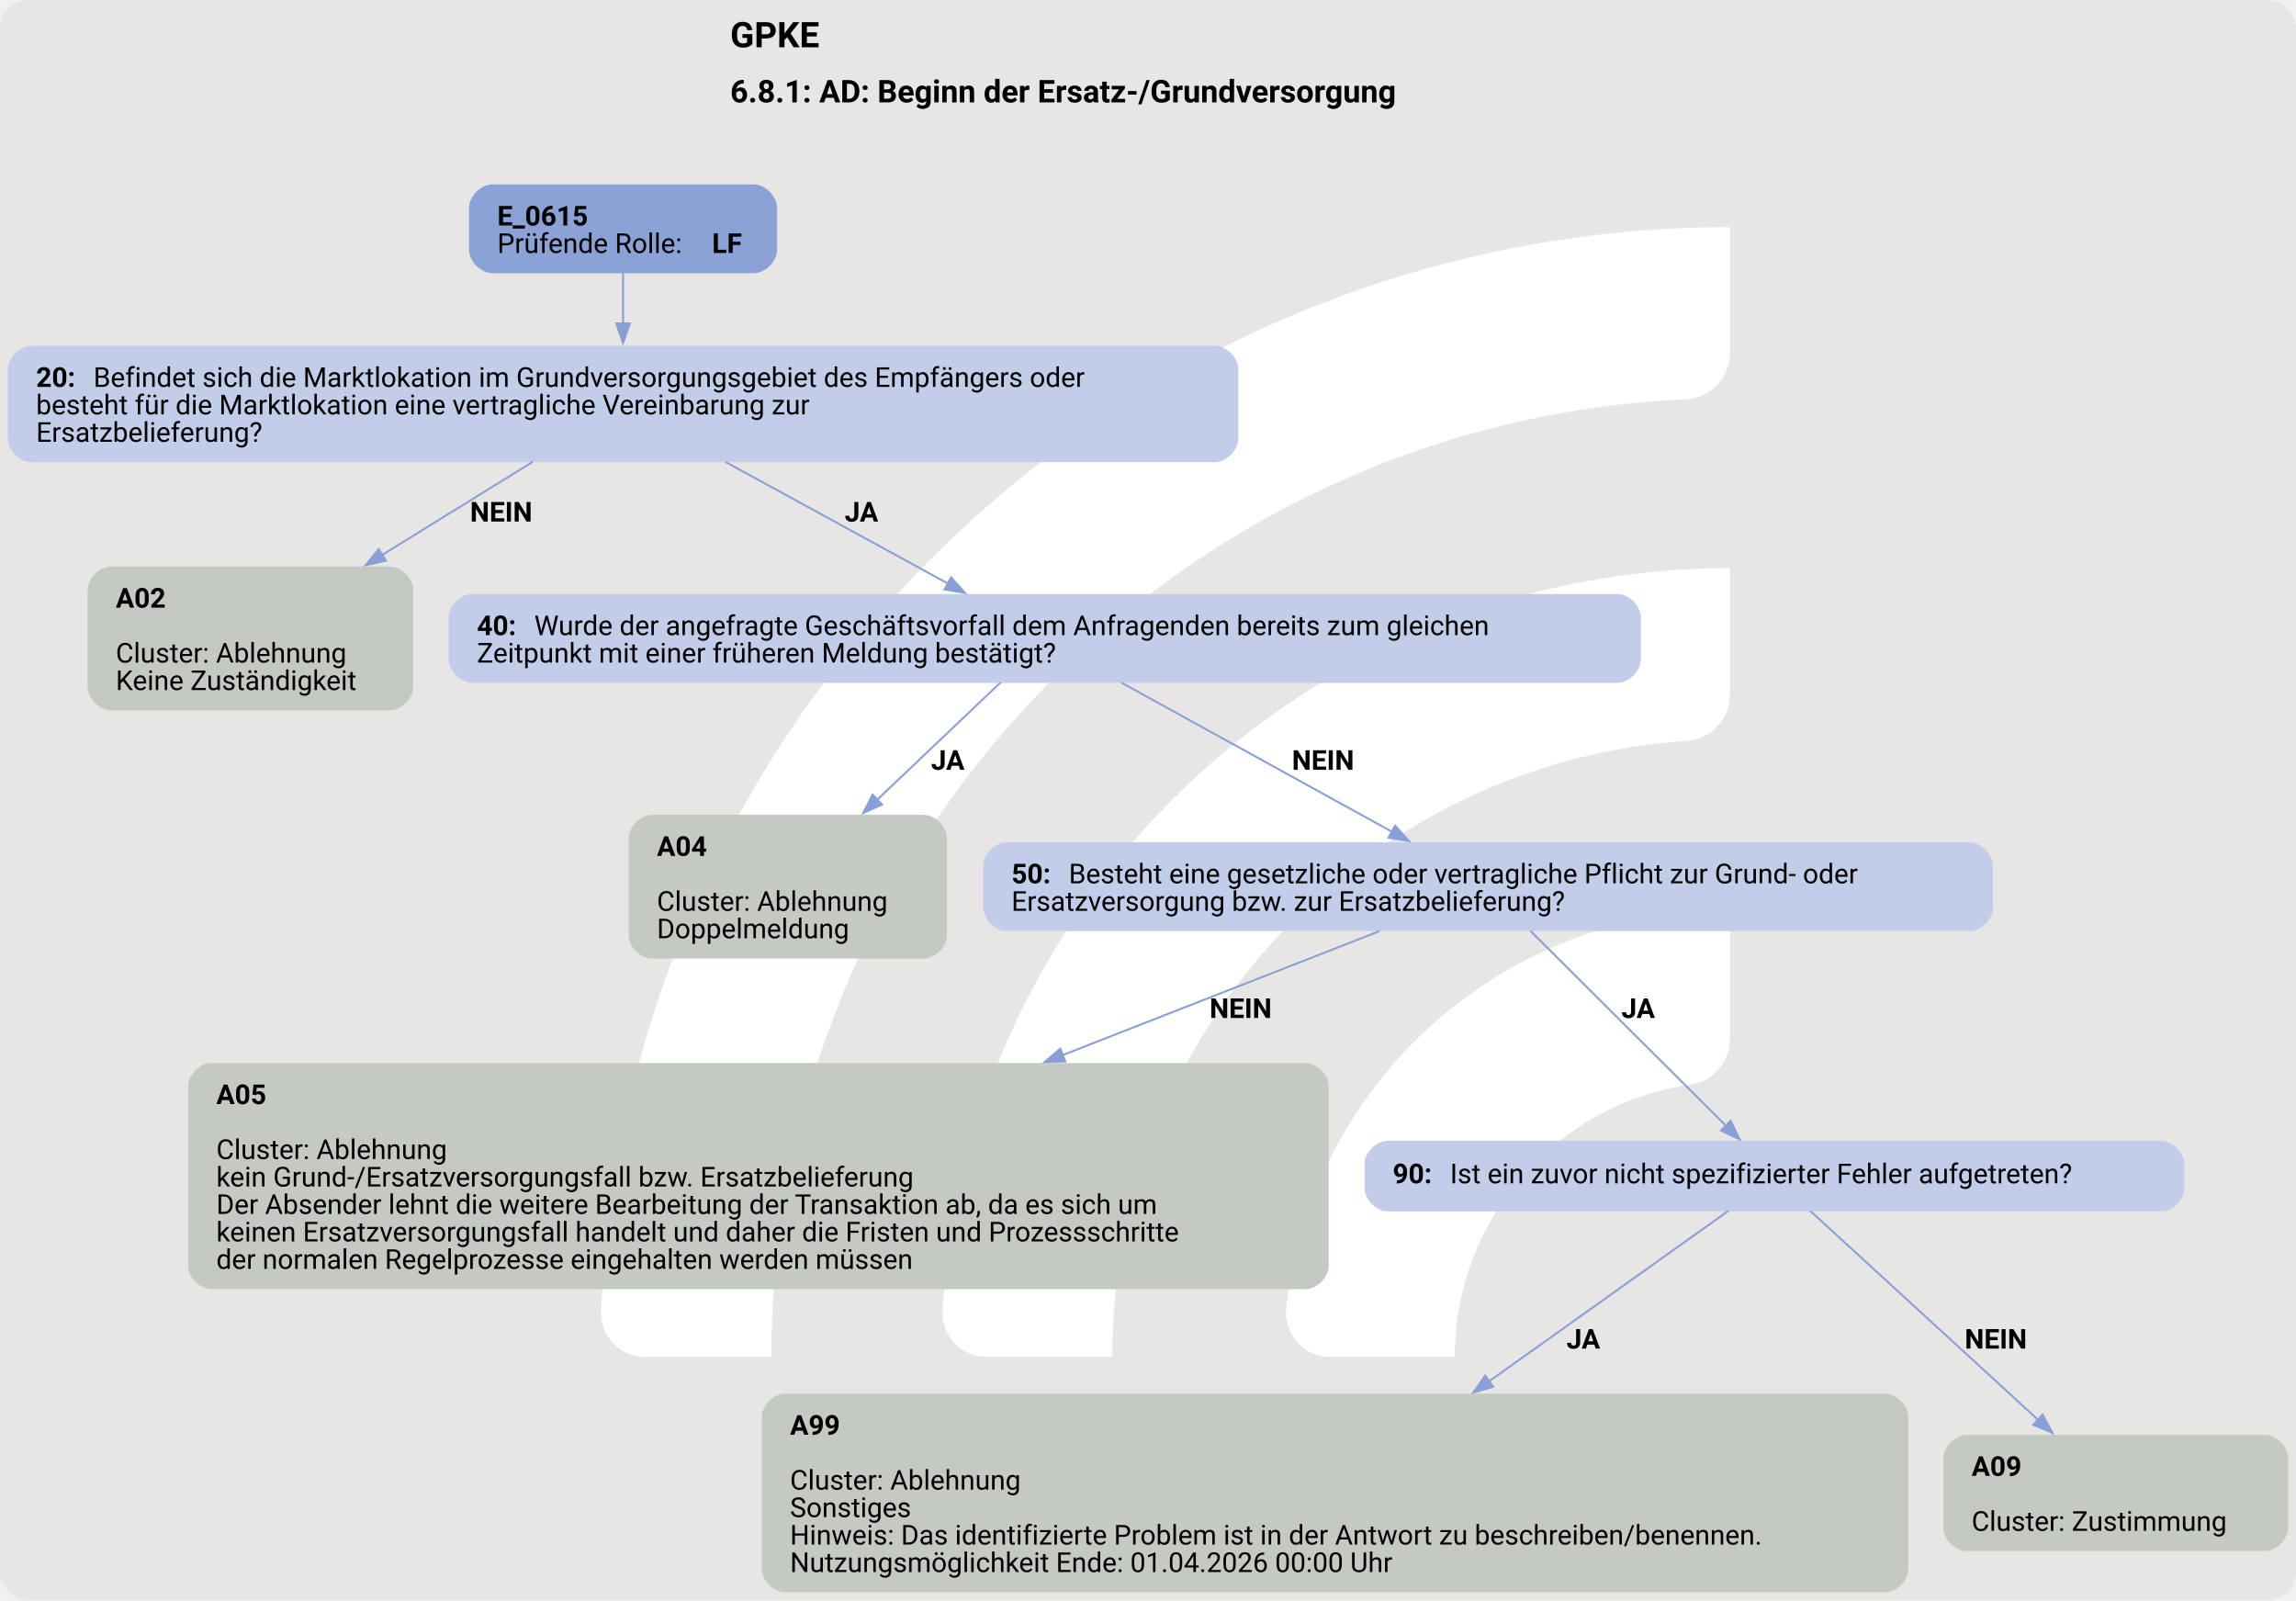
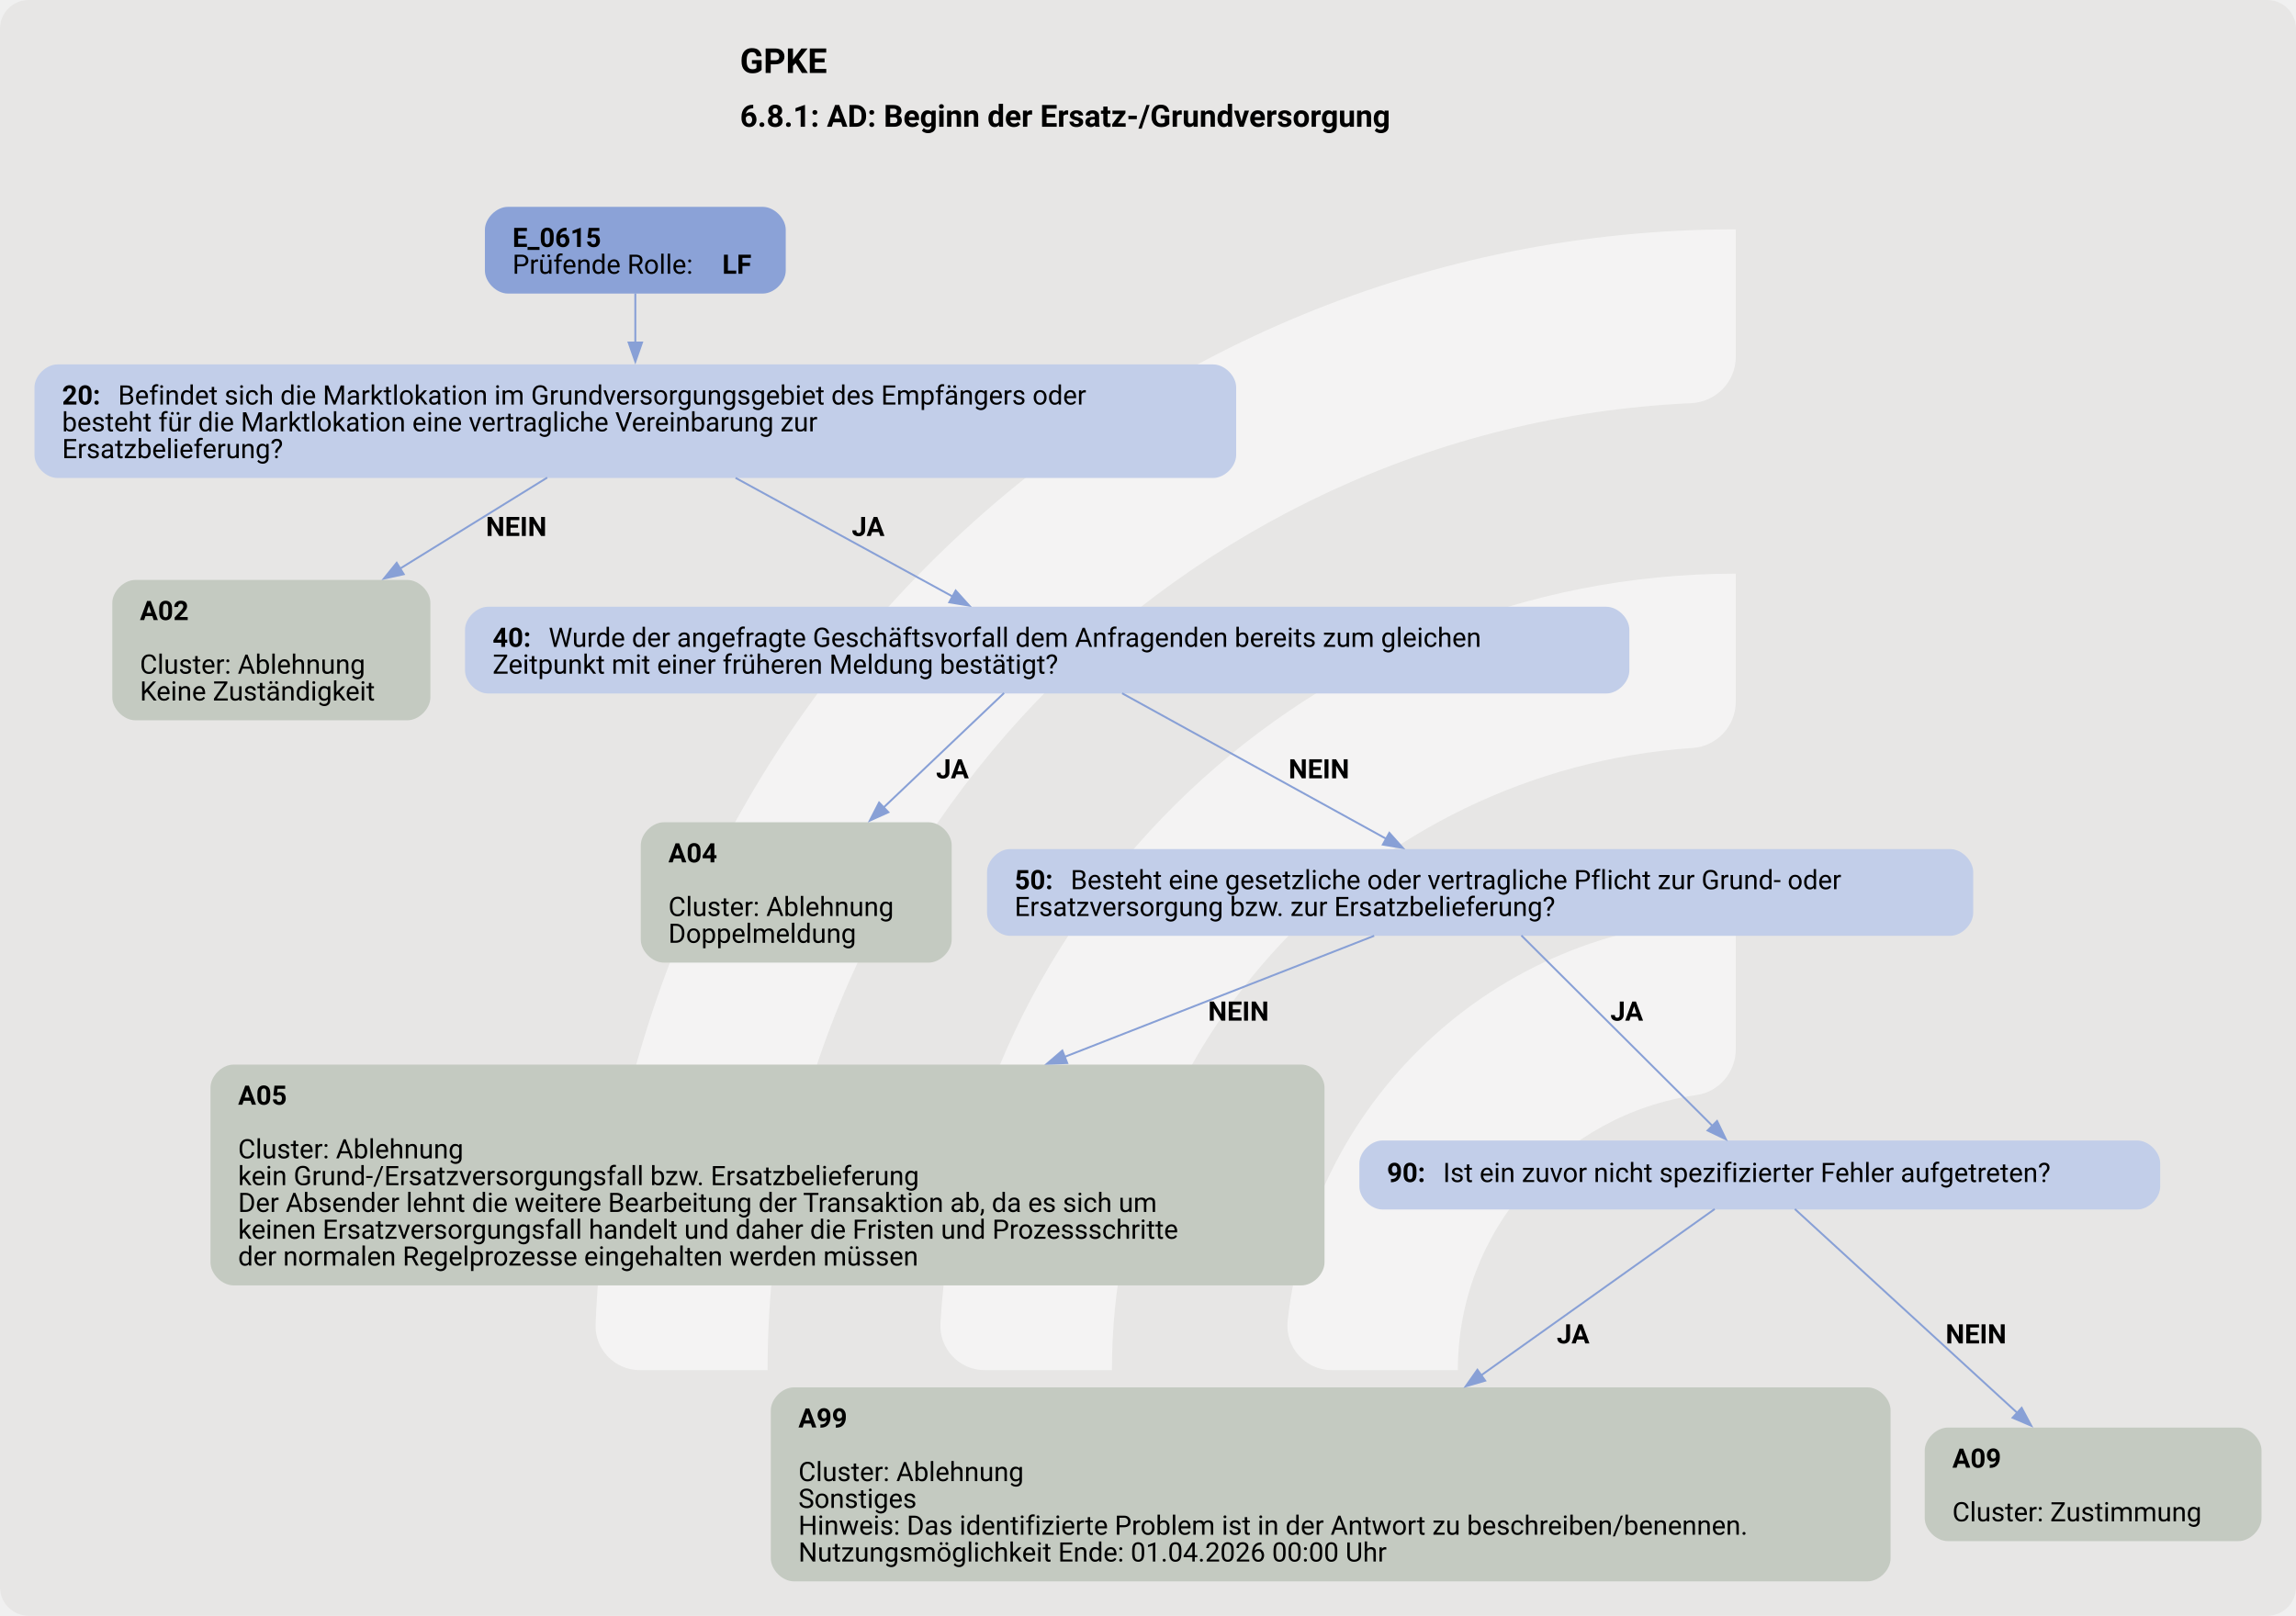
- <svg xmlns="http://www.w3.org/2000/svg" version="1.1" width="1561.333px" viewBox="0 0 1561.333 1088.0" height="1088.0px">
+ <svg xmlns="http://www.w3.org/2000/svg" version="1.1" width="1598.667px" viewBox="0 0 1598.667 1125.333" height="1125.333px">
  <g>
-     <svg version="1.1" width="1561.333px" viewBox="0 0 1561.333 1088.0" height="1088.0px">
-       <rect fill="#e7e6e5" x="0" y="0" width="1561.333" height="1088.0" rx="20" ry="20" />
+     <svg version="1.1" width="1598.667px" viewBox="0 0 1598.667 1125.333" height="1125.333px">
+       <rect fill="#e7e6e5" x="0" y="0" width="1598.667" height="1125.333" rx="20" ry="20" />
      <g>
-         <g transform="translate(336.9796, 108.8) scale(1 1) translate(0, 0) scale(1.531963 1.531963) ">
+         <g transform="translate(340.4217, 112.5333) scale(1 1) translate(0, 0) scale(1.58453 1.58453) ">
          <defs>
-             <style>.cls-1{fill:#fff;}</style>
+             <style>.cls-1{fill:#ffffff88;}</style>
          </defs>
          <path class="cls-1" d="M122.44,531.2h-56.1c-11,0-19.9-9.12-19.46-20.11C57.47,243.89,278.15,29.78,547.91,29.78v56.02c0,10.98-8.69,19.89-19.66,20.39-225.51,10.31-405.8,197-405.8,425Z" />
          <path class="cls-1" d="M273.78,531.2h-55.93c-11.23,0-20.09-9.48-19.43-20.69,10.74-183.44,163.39-329.39,349.48-329.39v56.26c0,10.71-8.27,19.62-18.96,20.35-142.35,9.77-255.17,128.69-255.17,273.46Z" />
          <path class="cls-1" d="M425.77,531.2h-55.45c-11.65,0-20.6-10.17-19.33-21.75,10.87-99.03,95.03-176.34,196.92-176.34v57.01c0,10.05-7.28,18.75-17.23,20.16-59.22,8.4-104.91,59.42-104.91,120.92Z" />
        </g>
-         <svg width="1171pt" height="816pt" viewBox="0.00 0.00 1170.55 815.68">
-           <g id="graph0" class="graph" transform="scale(1 1) rotate(0) translate(4 811.68)">
+         <svg width="1199pt" height="844pt" viewBox="0.00 0.00 1198.55 843.68">
+           <g id="graph0" class="graph" transform="scale(1 1) rotate(0) translate(18 825.68)">
            <text text-anchor="start" x="368.28" y="-787.58" font-family="Roboto, sans-serif" font-weight="bold" font-size="18.00">GPKE</text>
            <text text-anchor="start" x="368.28" y="-759.48" font-family="Roboto, sans-serif" font-weight="bold" font-size="16.00">6.8.1: AD: Beginn der Ersatz-/Grundversorgung</text>
            <g id="node1" class="node">
              <path fill="#8ba2d7" stroke="black" stroke-width="0" d="M380.17,-717.68C380.17,-717.68 247.12,-717.68 247.12,-717.68 241.12,-717.68 235.12,-711.68 235.12,-705.68 235.12,-705.68 235.12,-684.4 235.12,-684.4 235.12,-678.4 241.12,-672.4 247.12,-672.4 247.12,-672.4 380.17,-672.4 380.17,-672.4 386.17,-672.4 392.17,-678.4 392.17,-684.4 392.17,-684.4 392.17,-705.68 392.17,-705.68 392.17,-711.68 386.17,-717.68 380.17,-717.68" />
              <text text-anchor="start" x="249.52" y="-696.74" font-family="Roboto, sans-serif" font-weight="bold" font-size="14.00">E_0615</text>
              <text text-anchor="start" x="249.52" y="-682.74" font-family="Roboto, sans-serif" font-size="14.00">Prüfende Rolle: </text>
              <text text-anchor="start" x="359.02" y="-682.74" font-family="Roboto, sans-serif" font-weight="bold" font-size="14.00">LF</text>
            </g>
            <g id="node2" class="node">
              <path fill="#c2cee9" stroke="black" stroke-width="0" d="M615.3,-635.4C615.3,-635.4 12,-635.4 12,-635.4 6,-635.4 0,-629.4 0,-623.4 0,-623.4 0,-588.12 0,-588.12 0,-582.12 6,-576.12 12,-576.12 12,-576.12 615.3,-576.12 615.3,-576.12 621.3,-576.12 627.3,-582.12 627.3,-588.12 627.3,-588.12 627.3,-623.4 627.3,-623.4 627.3,-629.4 621.3,-635.4 615.3,-635.4" />
              <text text-anchor="start" x="14.4" y="-614.46" font-family="Roboto, sans-serif" font-weight="bold" font-size="14.00">20: </text>
              <text text-anchor="start" x="43.65" y="-614.46" font-family="Roboto, sans-serif" font-size="14.00">Befindet sich die Marktlokation im Grundversorgungsgebiet des Empfängers oder</text>
              <text text-anchor="start" x="14.4" y="-600.46" font-family="Roboto, sans-serif" font-size="14.00">besteht für die Marktlokation eine vertragliche Vereinbarung zur</text>
              <text text-anchor="start" x="14.4" y="-586.46" font-family="Roboto, sans-serif" font-size="14.00">Ersatzbelieferung?</text>
            </g>
            <g id="edge1" class="edge">
              <path fill="none" stroke="#88a0d6" d="M313.65,-672.47C313.65,-664.67 313.65,-655.61 313.65,-646.74" />
              <polygon fill="#88a0d6" stroke="#88a0d6" points="317.15,-646.85 313.65,-636.85 310.15,-646.85 317.15,-646.85" />
            </g>
            <g id="node3" class="node">
              <path fill="#c4cac1" stroke="black" stroke-width="0" d="M194.67,-522.87C194.67,-522.87 52.62,-522.87 52.62,-522.87 46.62,-522.87 40.62,-516.87 40.62,-510.87 40.62,-510.87 40.62,-461.59 40.62,-461.59 40.62,-455.59 46.62,-449.59 52.62,-449.59 52.62,-449.59 194.67,-449.59 194.67,-449.59 200.67,-449.59 206.67,-455.59 206.67,-461.59 206.67,-461.59 206.67,-510.87 206.67,-510.87 206.67,-516.87 200.67,-522.87 194.67,-522.87" />
              <text text-anchor="start" x="55.02" y="-501.93" font-family="Roboto, sans-serif" font-weight="bold" font-size="14.00">A02</text>
              <text text-anchor="start" x="55.02" y="-473.93" font-family="Roboto, sans-serif" font-size="14.00">Cluster: Ablehnung</text>
              <text text-anchor="start" x="55.02" y="-459.93" font-family="Roboto, sans-serif" font-size="14.00">Keine Zuständigkeit</text>
            </g>
            <g id="edge2" class="edge">
              <path fill="none" stroke="#88a0d6" d="M267.66,-576.31C244.58,-562.03 216.18,-544.47 190.72,-528.72" />
              <polygon fill="#88a0d6" stroke="#88a0d6" points="192.76,-525.86 182.41,-523.58 189.08,-531.82 192.76,-525.86" />
              <text text-anchor="start" x="235.65" y="-545.82" font-family="Roboto, sans-serif" font-weight="bold" font-size="14.00">NEIN</text>
            </g>
            <g id="node4" class="node">
              <path fill="#c2cee9" stroke="black" stroke-width="0" d="M820.55,-508.87C820.55,-508.87 236.75,-508.87 236.75,-508.87 230.75,-508.87 224.75,-502.87 224.75,-496.87 224.75,-496.87 224.75,-475.59 224.75,-475.59 224.75,-469.59 230.75,-463.59 236.75,-463.59 236.75,-463.59 820.55,-463.59 820.55,-463.59 826.55,-463.59 832.55,-469.59 832.55,-475.59 832.55,-475.59 832.55,-496.87 832.55,-496.87 832.55,-502.87 826.55,-508.87 820.55,-508.87" />
              <text text-anchor="start" x="239.15" y="-487.93" font-family="Roboto, sans-serif" font-weight="bold" font-size="14.00">40: </text>
              <text text-anchor="start" x="268.4" y="-487.93" font-family="Roboto, sans-serif" font-size="14.00">Wurde der angefragte Geschäftsvorfall dem Anfragenden bereits zum gleichen</text>
              <text text-anchor="start" x="239.15" y="-473.93" font-family="Roboto, sans-serif" font-size="14.00">Zeitpunkt mit einer früheren Meldung bestätigt?</text>
            </g>
            <g id="edge3" class="edge">
              <path fill="none" stroke="#88a0d6" d="M365.97,-576.16C400.59,-557.24 445.68,-532.59 479.61,-514.04" />
              <polygon fill="#88a0d6" stroke="#88a0d6" points="480.88,-517.33 487.98,-509.46 477.53,-511.19 480.88,-517.33" />
              <text text-anchor="start" x="426.65" y="-545.82" font-family="Roboto, sans-serif" font-weight="bold" font-size="14.00">JA</text>
            </g>
            <g id="node5" class="node">
              <path fill="#c4cac1" stroke="black" stroke-width="0" d="M466.8,-396.34C466.8,-396.34 328.5,-396.34 328.5,-396.34 322.5,-396.34 316.5,-390.34 316.5,-384.34 316.5,-384.34 316.5,-335.06 316.5,-335.06 316.5,-329.06 322.5,-323.06 328.5,-323.06 328.5,-323.06 466.8,-323.06 466.8,-323.06 472.8,-323.06 478.8,-329.06 478.8,-335.06 478.8,-335.06 478.8,-384.34 478.8,-384.34 478.8,-390.34 472.8,-396.34 466.8,-396.34" />
              <text text-anchor="start" x="330.9" y="-375.4" font-family="Roboto, sans-serif" font-weight="bold" font-size="14.00">A04</text>
              <text text-anchor="start" x="330.9" y="-347.4" font-family="Roboto, sans-serif" font-size="14.00">Cluster: Ablehnung</text>
              <text text-anchor="start" x="330.9" y="-333.4" font-family="Roboto, sans-serif" font-size="14.00">Doppelmeldung</text>
            </g>
            <g id="edge4" class="edge">
              <path fill="none" stroke="#88a0d6" d="M506.13,-463.82C488.89,-447.43 464.53,-424.28 443.26,-404.06" />
              <polygon fill="#88a0d6" stroke="#88a0d6" points="445.74,-401.58 436.08,-397.23 440.91,-406.65 445.74,-401.58" />
              <text text-anchor="start" x="470.65" y="-419.29" font-family="Roboto, sans-serif" font-weight="bold" font-size="14.00">JA</text>
            </g>
            <g id="node6" class="node">
              <path fill="#c2cee9" stroke="black" stroke-width="0" d="M1000.05,-382.34C1000.05,-382.34 509.25,-382.34 509.25,-382.34 503.25,-382.34 497.25,-376.34 497.25,-370.34 497.25,-370.34 497.25,-349.06 497.25,-349.06 497.25,-343.06 503.25,-337.06 509.25,-337.06 509.25,-337.06 1000.05,-337.06 1000.05,-337.06 1006.05,-337.06 1012.05,-343.06 1012.05,-349.06 1012.05,-349.06 1012.05,-370.34 1012.05,-370.34 1012.05,-376.34 1006.05,-382.34 1000.05,-382.34" />
              <text text-anchor="start" x="511.65" y="-361.4" font-family="Roboto, sans-serif" font-weight="bold" font-size="14.00">50: </text>
              <text text-anchor="start" x="540.9" y="-361.4" font-family="Roboto, sans-serif" font-size="14.00">Besteht eine gesetzliche oder vertragliche Pflicht zur Grund- oder</text>
              <text text-anchor="start" x="511.65" y="-347.4" font-family="Roboto, sans-serif" font-size="14.00">Ersatzversorgung bzw. zur Ersatzbelieferung?</text>
            </g>
            <g id="edge5" class="edge">
              <path fill="none" stroke="#88a0d6" d="M567.76,-463.68C606.04,-442.59 664.47,-410.39 705.79,-387.62" />
              <polygon fill="#88a0d6" stroke="#88a0d6" points="707.25,-390.82 714.32,-382.92 703.87,-384.68 707.25,-390.82" />
              <text text-anchor="start" x="654.65" y="-419.29" font-family="Roboto, sans-serif" font-weight="bold" font-size="14.00">NEIN</text>
            </g>
            <g id="node7" class="node">
              <path fill="#c4cac1" stroke="black" stroke-width="0" d="M661.42,-269.81C661.42,-269.81 103.88,-269.81 103.88,-269.81 97.88,-269.81 91.88,-263.81 91.88,-257.81 91.88,-257.81 91.88,-166.53 91.88,-166.53 91.88,-160.53 97.88,-154.53 103.88,-154.53 103.88,-154.53 661.42,-154.53 661.42,-154.53 667.42,-154.53 673.42,-160.53 673.42,-166.53 673.42,-166.53 673.42,-257.81 673.42,-257.81 673.42,-263.81 667.42,-269.81 661.42,-269.81" />
              <text text-anchor="start" x="106.27" y="-248.87" font-family="Roboto, sans-serif" font-weight="bold" font-size="14.00">A05</text>
              <text text-anchor="start" x="106.27" y="-220.87" font-family="Roboto, sans-serif" font-size="14.00">Cluster: Ablehnung</text>
              <text text-anchor="start" x="106.27" y="-206.87" font-family="Roboto, sans-serif" font-size="14.00">kein Grund-/Ersatzversorgungsfall bzw. Ersatzbelieferung</text>
              <text text-anchor="start" x="106.27" y="-192.87" font-family="Roboto, sans-serif" font-size="14.00">Der Absender lehnt die weitere Bearbeitung der Transaktion ab, da es sich um</text>
              <text text-anchor="start" x="106.27" y="-178.87" font-family="Roboto, sans-serif" font-size="14.00">keinen Ersatzversorgungsfall handelt und daher die Fristen und Prozessschritte</text>
              <text text-anchor="start" x="106.27" y="-164.87" font-family="Roboto, sans-serif" font-size="14.00">der normalen Regelprozesse eingehalten werden müssen</text>
            </g>
            <g id="edge6" class="edge">
              <path fill="none" stroke="#88a0d6" d="M699.36,-337.07C656.58,-320.34 595.16,-296.31 537.77,-273.85" />
              <polygon fill="#88a0d6" stroke="#88a0d6" points="539.1,-270.62 528.51,-270.23 536.55,-277.14 539.1,-270.62" />
              <text text-anchor="start" x="612.65" y="-292.76" font-family="Roboto, sans-serif" font-weight="bold" font-size="14.00">NEIN</text>
            </g>
            <g id="node8" class="node">
              <path fill="#c2cee9" stroke="black" stroke-width="0" d="M1097.67,-230.17C1097.67,-230.17 703.62,-230.17 703.62,-230.17 697.62,-230.17 691.62,-224.17 691.62,-218.17 691.62,-218.17 691.62,-206.17 691.62,-206.17 691.62,-200.17 697.62,-194.17 703.62,-194.17 703.62,-194.17 1097.67,-194.17 1097.67,-194.17 1103.67,-194.17 1109.67,-200.17 1109.67,-206.17 1109.67,-206.17 1109.67,-218.17 1109.67,-218.17 1109.67,-224.17 1103.67,-230.17 1097.67,-230.17" />
              <text text-anchor="start" x="706.02" y="-208.5" font-family="Roboto, sans-serif" font-weight="bold" font-size="14.00">90: </text>
              <text text-anchor="start" x="735.27" y="-208.5" font-family="Roboto, sans-serif" font-size="14.00">Ist ein zuvor nicht spezifizierter Fehler aufgetreten?</text>
            </g>
            <g id="edge7" class="edge">
              <path fill="none" stroke="#88a0d6" d="M776.19,-337.23C802.79,-310.71 847.93,-265.72 875.92,-237.82" />
              <polygon fill="#88a0d6" stroke="#88a0d6" points="878.33,-240.36 882.94,-230.82 873.39,-235.4 878.33,-240.36" />
              <text text-anchor="start" x="822.65" y="-292.76" font-family="Roboto, sans-serif" font-weight="bold" font-size="14.00">JA</text>
            </g>
            <g id="node9" class="node">
              <path fill="#c4cac1" stroke="black" stroke-width="0" d="M956.92,-101.28C956.92,-101.28 396.38,-101.28 396.38,-101.28 390.38,-101.28 384.38,-95.28 384.38,-89.28 384.38,-89.28 384.38,-12 384.38,-12 384.38,-6 390.38,0 396.38,0 396.38,0 956.92,0 956.92,0 962.92,0 968.92,-6 968.92,-12 968.92,-12 968.92,-89.28 968.92,-89.28 968.92,-95.28 962.92,-101.28 956.92,-101.28" />
              <text text-anchor="start" x="398.77" y="-80.34" font-family="Roboto, sans-serif" font-weight="bold" font-size="14.00">A99</text>
              <text text-anchor="start" x="398.77" y="-52.34" font-family="Roboto, sans-serif" font-size="14.00">Cluster: Ablehnung</text>
              <text text-anchor="start" x="398.77" y="-38.34" font-family="Roboto, sans-serif" font-size="14.00">Sonstiges</text>
              <text text-anchor="start" x="398.77" y="-24.34" font-family="Roboto, sans-serif" font-size="14.00">Hinweis: Das identifizierte Problem ist in der Antwort zu beschreiben/benennen.</text>
              <text text-anchor="start" x="398.77" y="-10.34" font-family="Roboto, sans-serif" font-size="14.00">Nutzungsmöglichkeit Ende: 01.04.2026 00:00 Uhr</text>
            </g>
            <g id="edge8" class="edge">
              <path fill="none" stroke="#88a0d6" d="M877.1,-194.4C848.32,-173.9 798.15,-138.17 755.21,-107.59" />
              <polygon fill="#88a0d6" stroke="#88a0d6" points="757.29,-104.77 747.12,-101.82 753.23,-110.48 757.29,-104.77" />
              <text text-anchor="start" x="794.65" y="-124.23" font-family="Roboto, sans-serif" font-weight="bold" font-size="14.00">JA</text>
            </g>
            <g id="node10" class="node">
              <path fill="#c4cac1" stroke="black" stroke-width="0" d="M1150.55,-80.28C1150.55,-80.28 998.75,-80.28 998.75,-80.28 992.75,-80.28 986.75,-74.28 986.75,-68.28 986.75,-68.28 986.75,-33 986.75,-33 986.75,-27 992.75,-21 998.75,-21 998.75,-21 1150.55,-21 1150.55,-21 1156.55,-21 1162.55,-27 1162.55,-33 1162.55,-33 1162.55,-68.28 1162.55,-68.28 1162.55,-74.28 1156.55,-80.28 1150.55,-80.28" />
              <text text-anchor="start" x="1001.15" y="-59.34" font-family="Roboto, sans-serif" font-weight="bold" font-size="14.00">A09</text>
              <text text-anchor="start" x="1001.15" y="-31.34" font-family="Roboto, sans-serif" font-size="14.00">Cluster: Zustimmung</text>
            </g>
            <g id="edge9" class="edge">
              <path fill="none" stroke="#88a0d6" d="M918.94,-194.4C946.33,-169.29 998.64,-121.33 1035.04,-87.96" />
              <polygon fill="#88a0d6" stroke="#88a0d6" points="1037.34,-90.59 1042.35,-81.26 1032.61,-85.43 1037.34,-90.59" />
              <text text-anchor="start" x="997.65" y="-124.23" font-family="Roboto, sans-serif" font-weight="bold" font-size="14.00">NEIN</text>
            </g>
          </g>
        </svg>
      </g>
    </svg>
  </g>
</svg>
